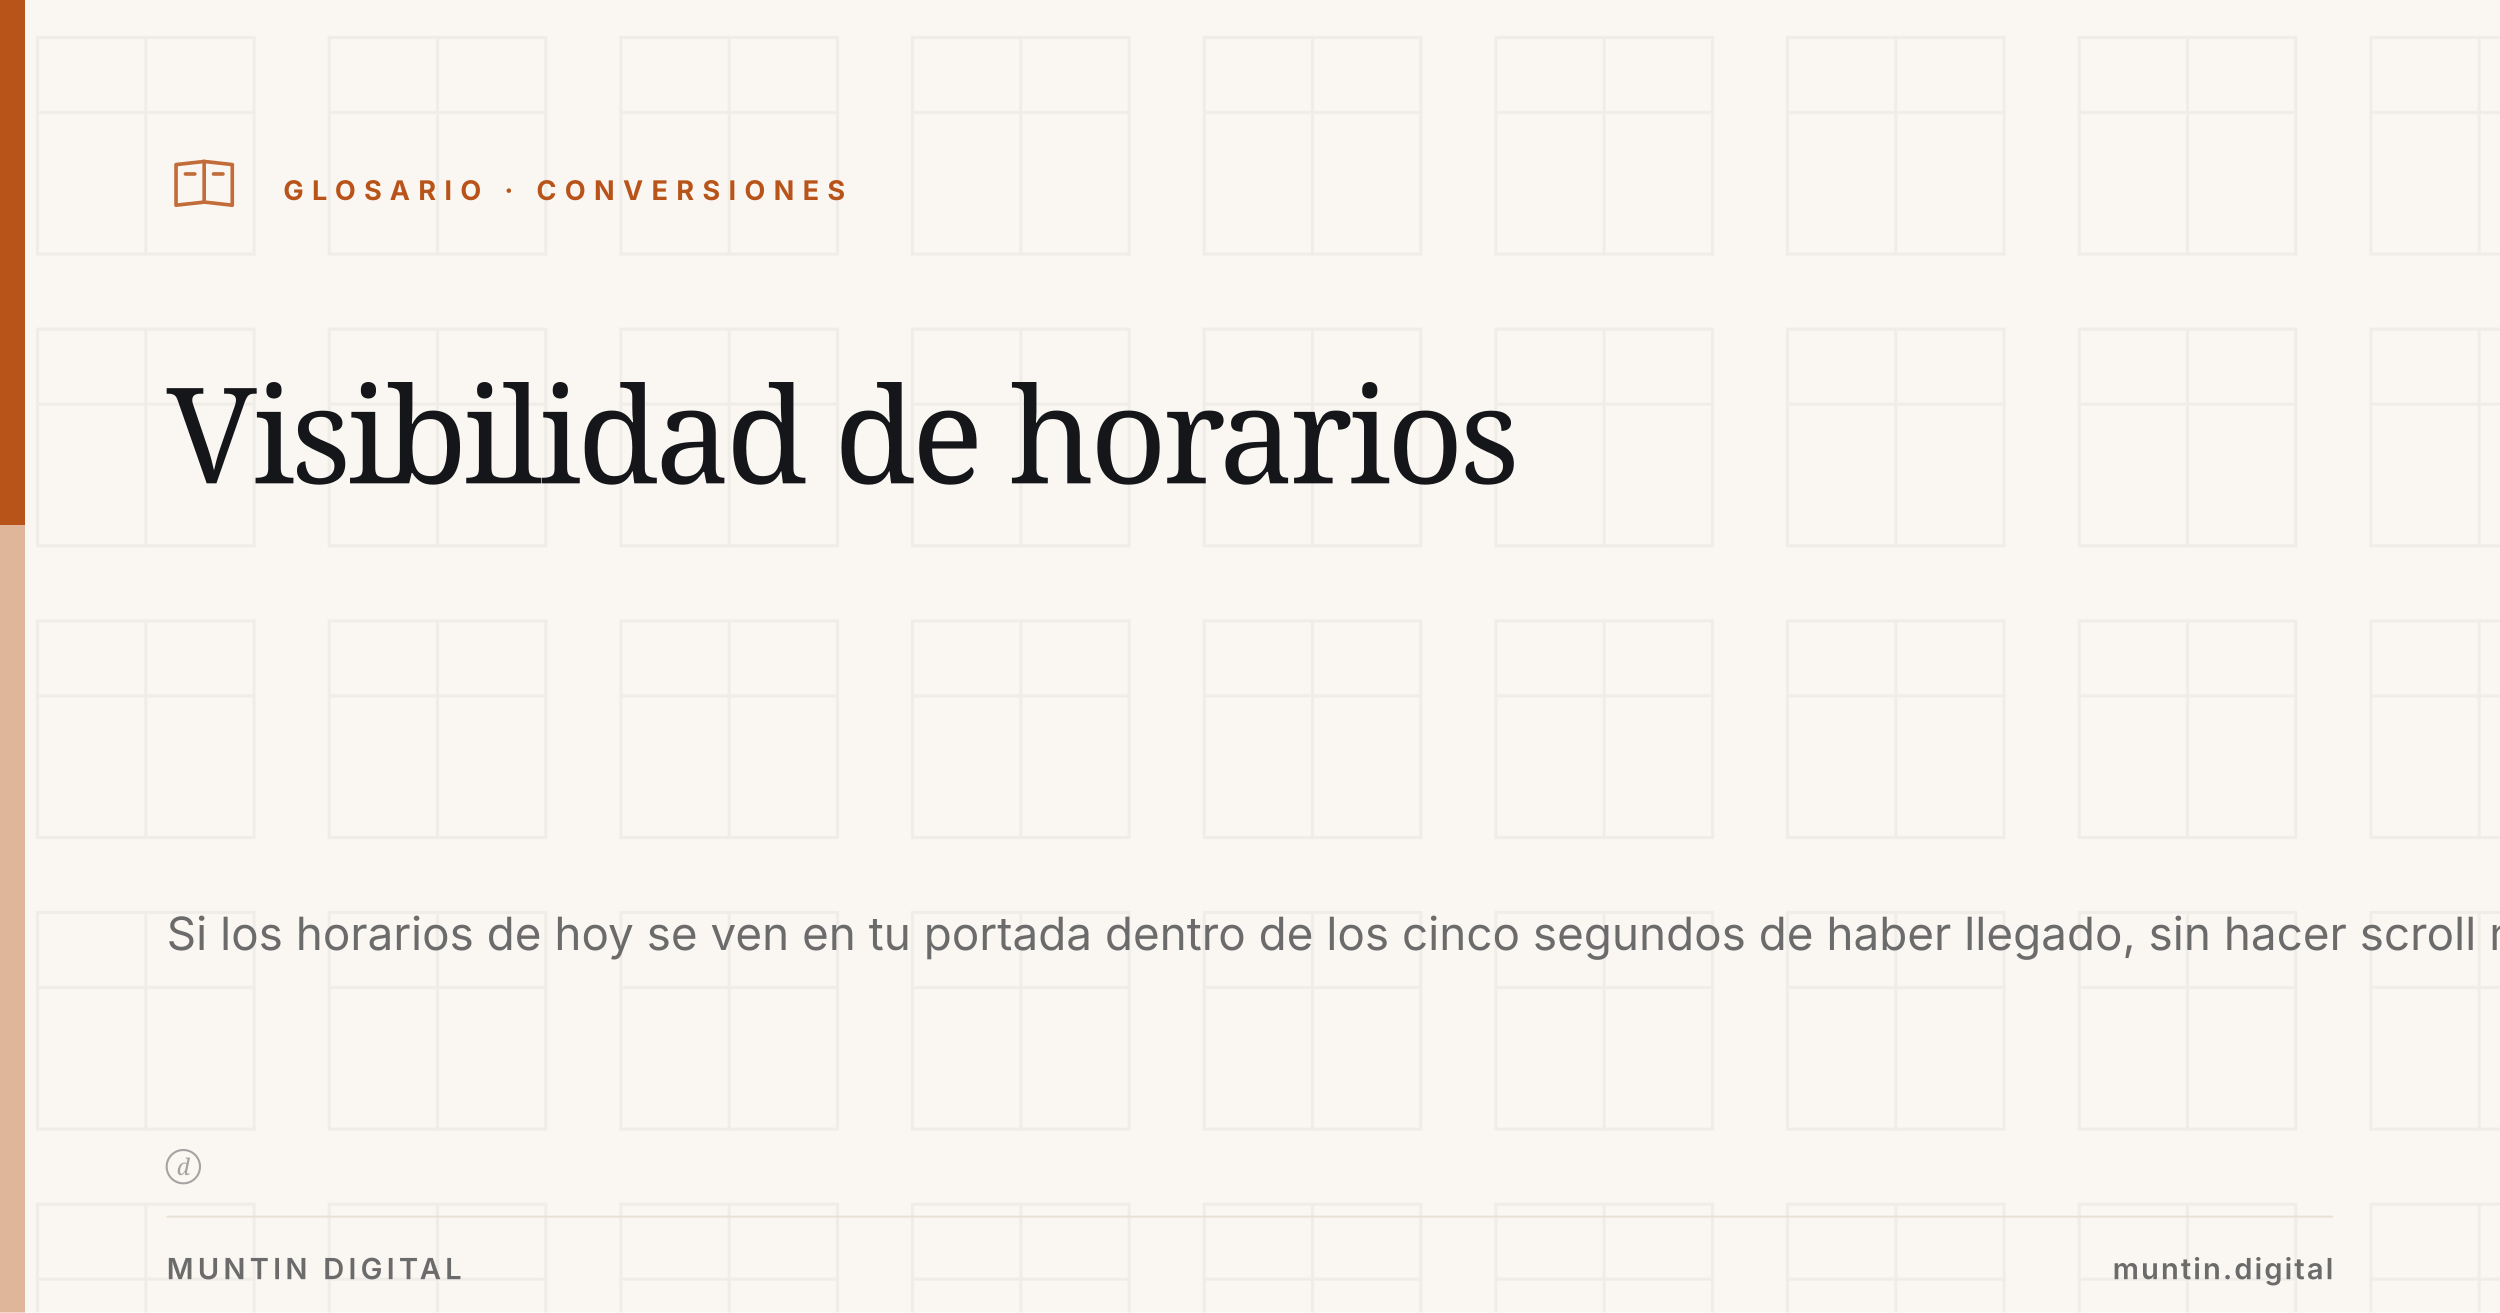
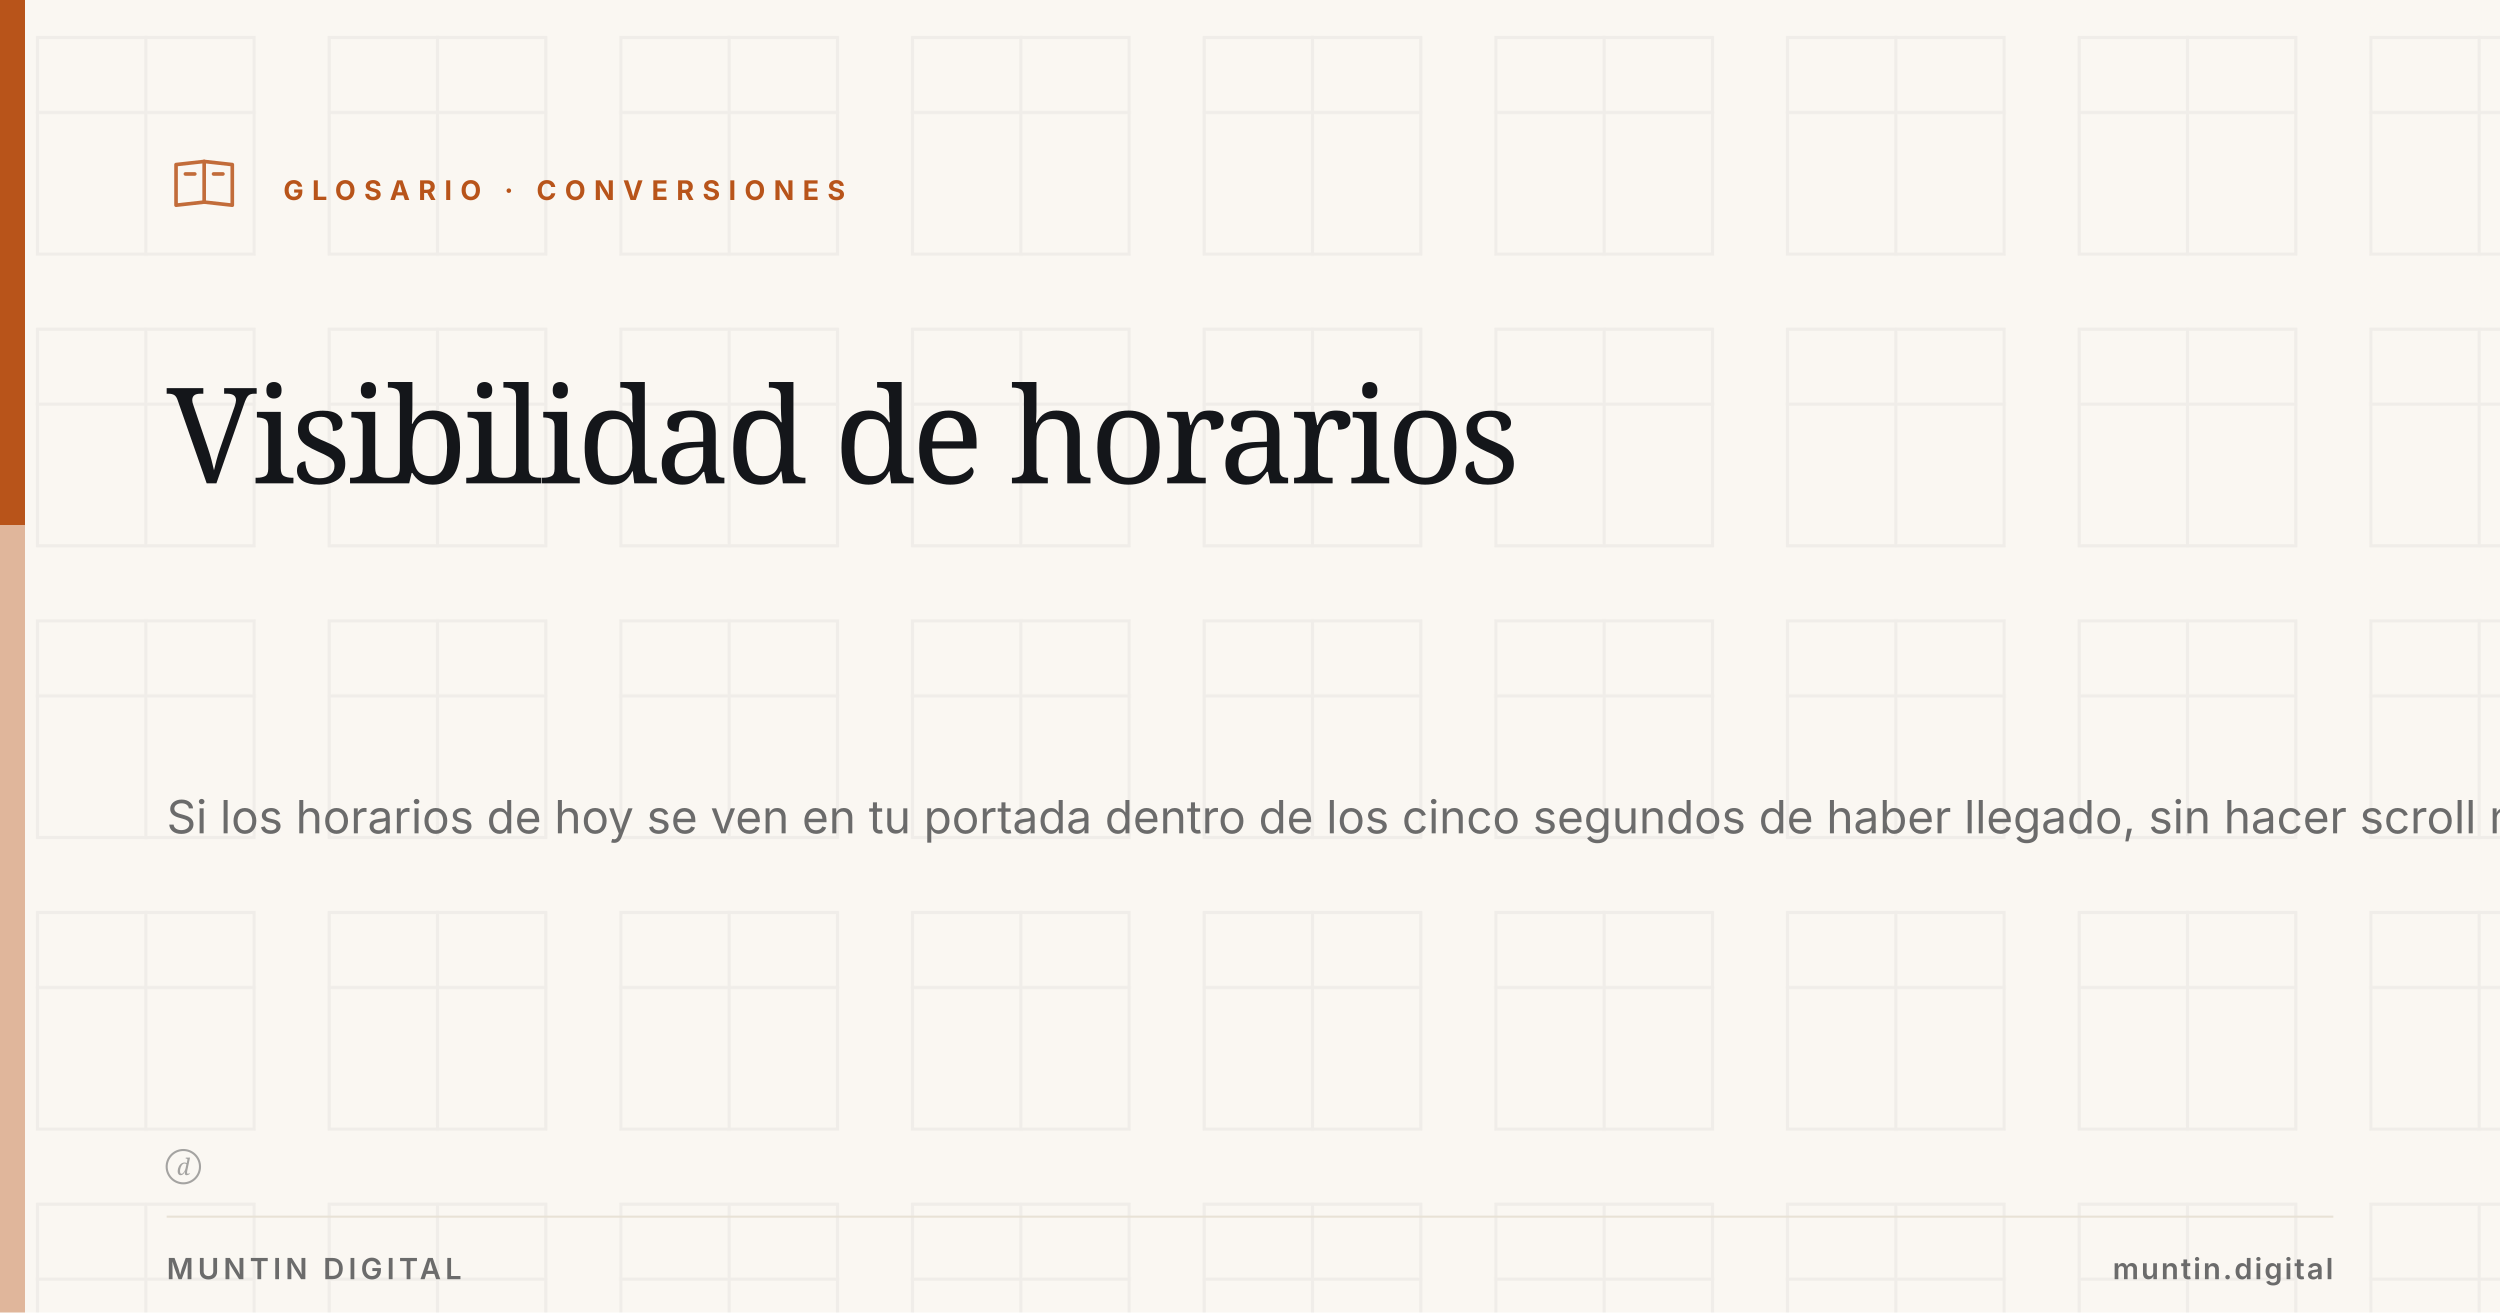
<svg xmlns="http://www.w3.org/2000/svg" viewBox="0 0 1200 630" width="1200" height="630">
  <rect width="1200" height="630" fill="#FAF7F2" />
  <defs>
    <pattern id="muntinField" x="0" y="0" width="140" height="140" patternUnits="userSpaceOnUse">
      <g transform="translate(18, 18)" fill="none" stroke="#14161A" stroke-width="1.5" stroke-linecap="square" stroke-linejoin="miter">
        <rect x="0" y="0" width="104" height="104" />
        <line x1="52" y1="0" x2="52" y2="104" />
        <line x1="0" y1="36" x2="104" y2="36" />
      </g>
    </pattern>
  </defs>
  <rect width="1200" height="630" fill="url(#muntinField)" opacity="0.045" />
  <rect x="0" y="0" width="12" height="252" fill="#B8541A" />
  <rect x="0" y="252" width="12" height="378" fill="#B8541A" opacity="0.4" />
  <g transform="translate(80, 70) scale(1.5)" fill="none" stroke="#B8541A" stroke-width="1.167" stroke-linecap="round" stroke-linejoin="round" color="#B8541A" opacity="0.85">
    <path d="M3 6 L12 5 L21 6 L21 19 L12 18 L3 19 Z" />
    <line x1="12" y1="5" x2="12" y2="18" />
    <line x1="6" y1="9" x2="9" y2="9" />
    <line x1="15" y1="9" x2="18" y2="9" />
  </g>
  <text x="136" y="96" font-family="Inter, Arial, sans-serif" font-size="13" font-weight="700" letter-spacing="4" fill="#B8541A">GLOSARIO · CONVERSIONES</text>
  <text x="80" y="232" font-family="Fraunces, Georgia, serif" font-size="64" font-weight="500" letter-spacing="-2" fill="#14161A">Visibilidad de horarios</text>
-   <text x="80" y="456" font-family="Inter, Arial, sans-serif" font-size="22" font-weight="400" fill="#6B6B6B">Si los horarios de hoy se ven en tu portada dentro de los cinco segundos de haber llegado, sin hacer scroll ni clic.</text>
+   <text x="80" y="400" font-family="Inter, Arial, sans-serif" font-size="22" font-weight="400" fill="#6B6B6B">Si los horarios de hoy se ven en tu portada dentro de los cinco segundos de haber llegado, sin hacer scroll ni clic.</text>
  <g transform="translate(80, 552)" fill="#6B6B6B" opacity="0.6">
    <circle cx="8" cy="8" r="8" fill="none" stroke="#6B6B6B" stroke-width="1" />
    <text x="8" y="12" text-anchor="middle" font-family="Fraunces, Georgia, serif" font-style="italic" font-size="11" font-weight="500" fill="#6B6B6B">d</text>
  </g>
  <line x1="80" y1="584" x2="1120" y2="584" stroke="#E8E2D6" stroke-width="1" />
  <text x="80" y="614" font-family="Inter, Arial, sans-serif" font-size="14" font-weight="600" letter-spacing="2" fill="#6B6B6B">MUNTIN DIGITAL</text>
  <text x="1120" y="614" text-anchor="end" font-family="Inter, Arial, sans-serif" font-size="14" font-weight="600" letter-spacing="1" fill="#6B6B6B">muntin.digital</text>
</svg>
